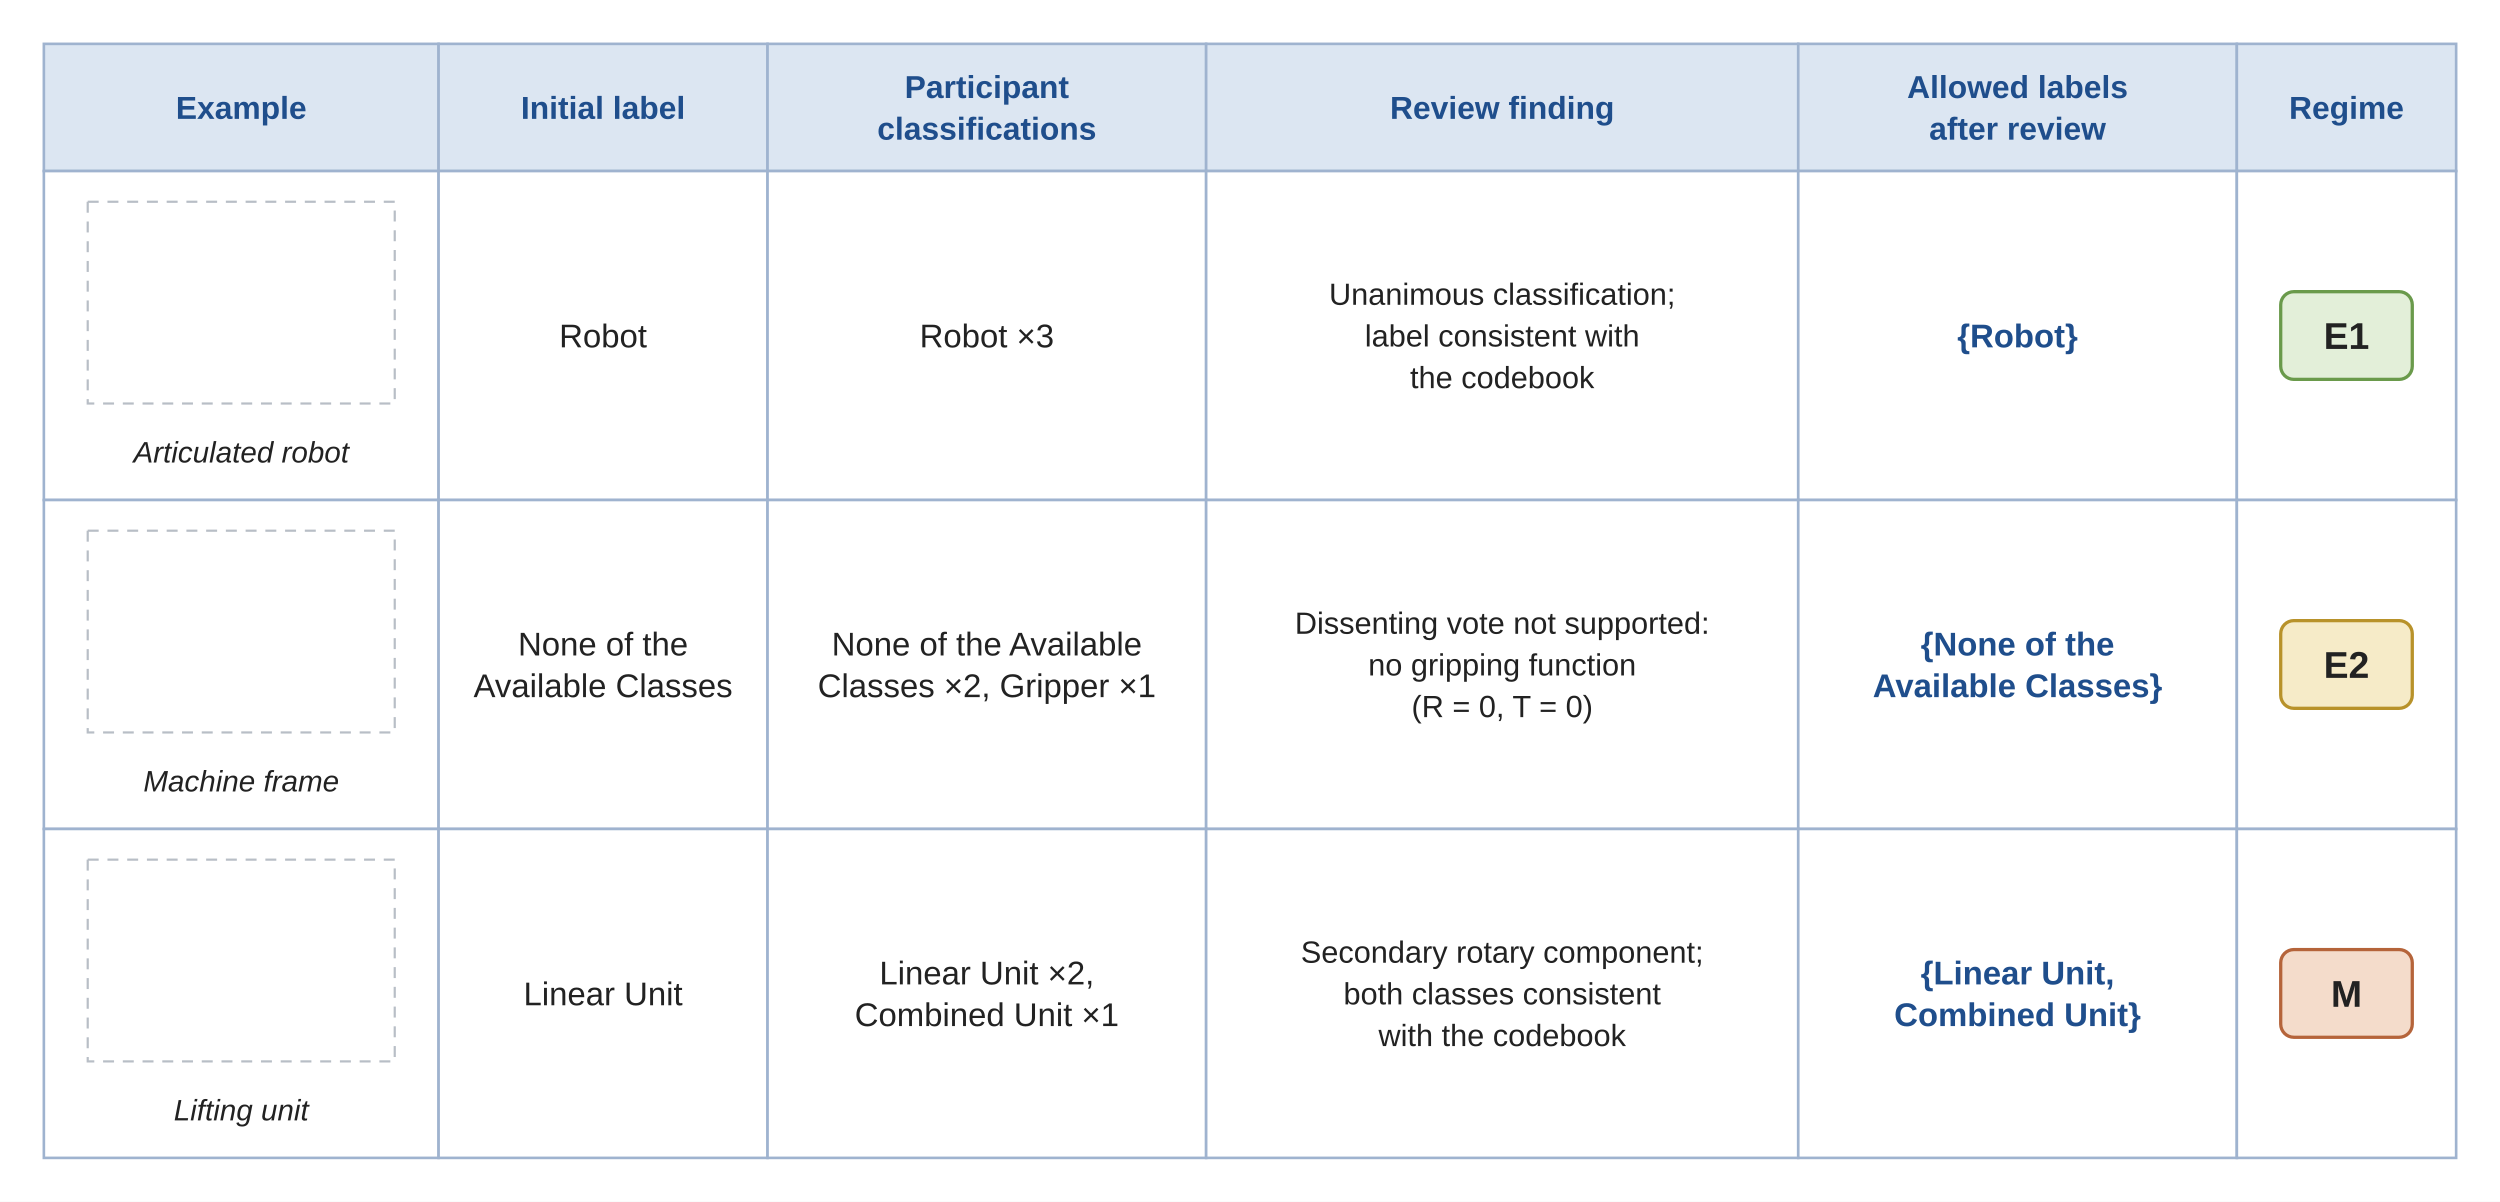
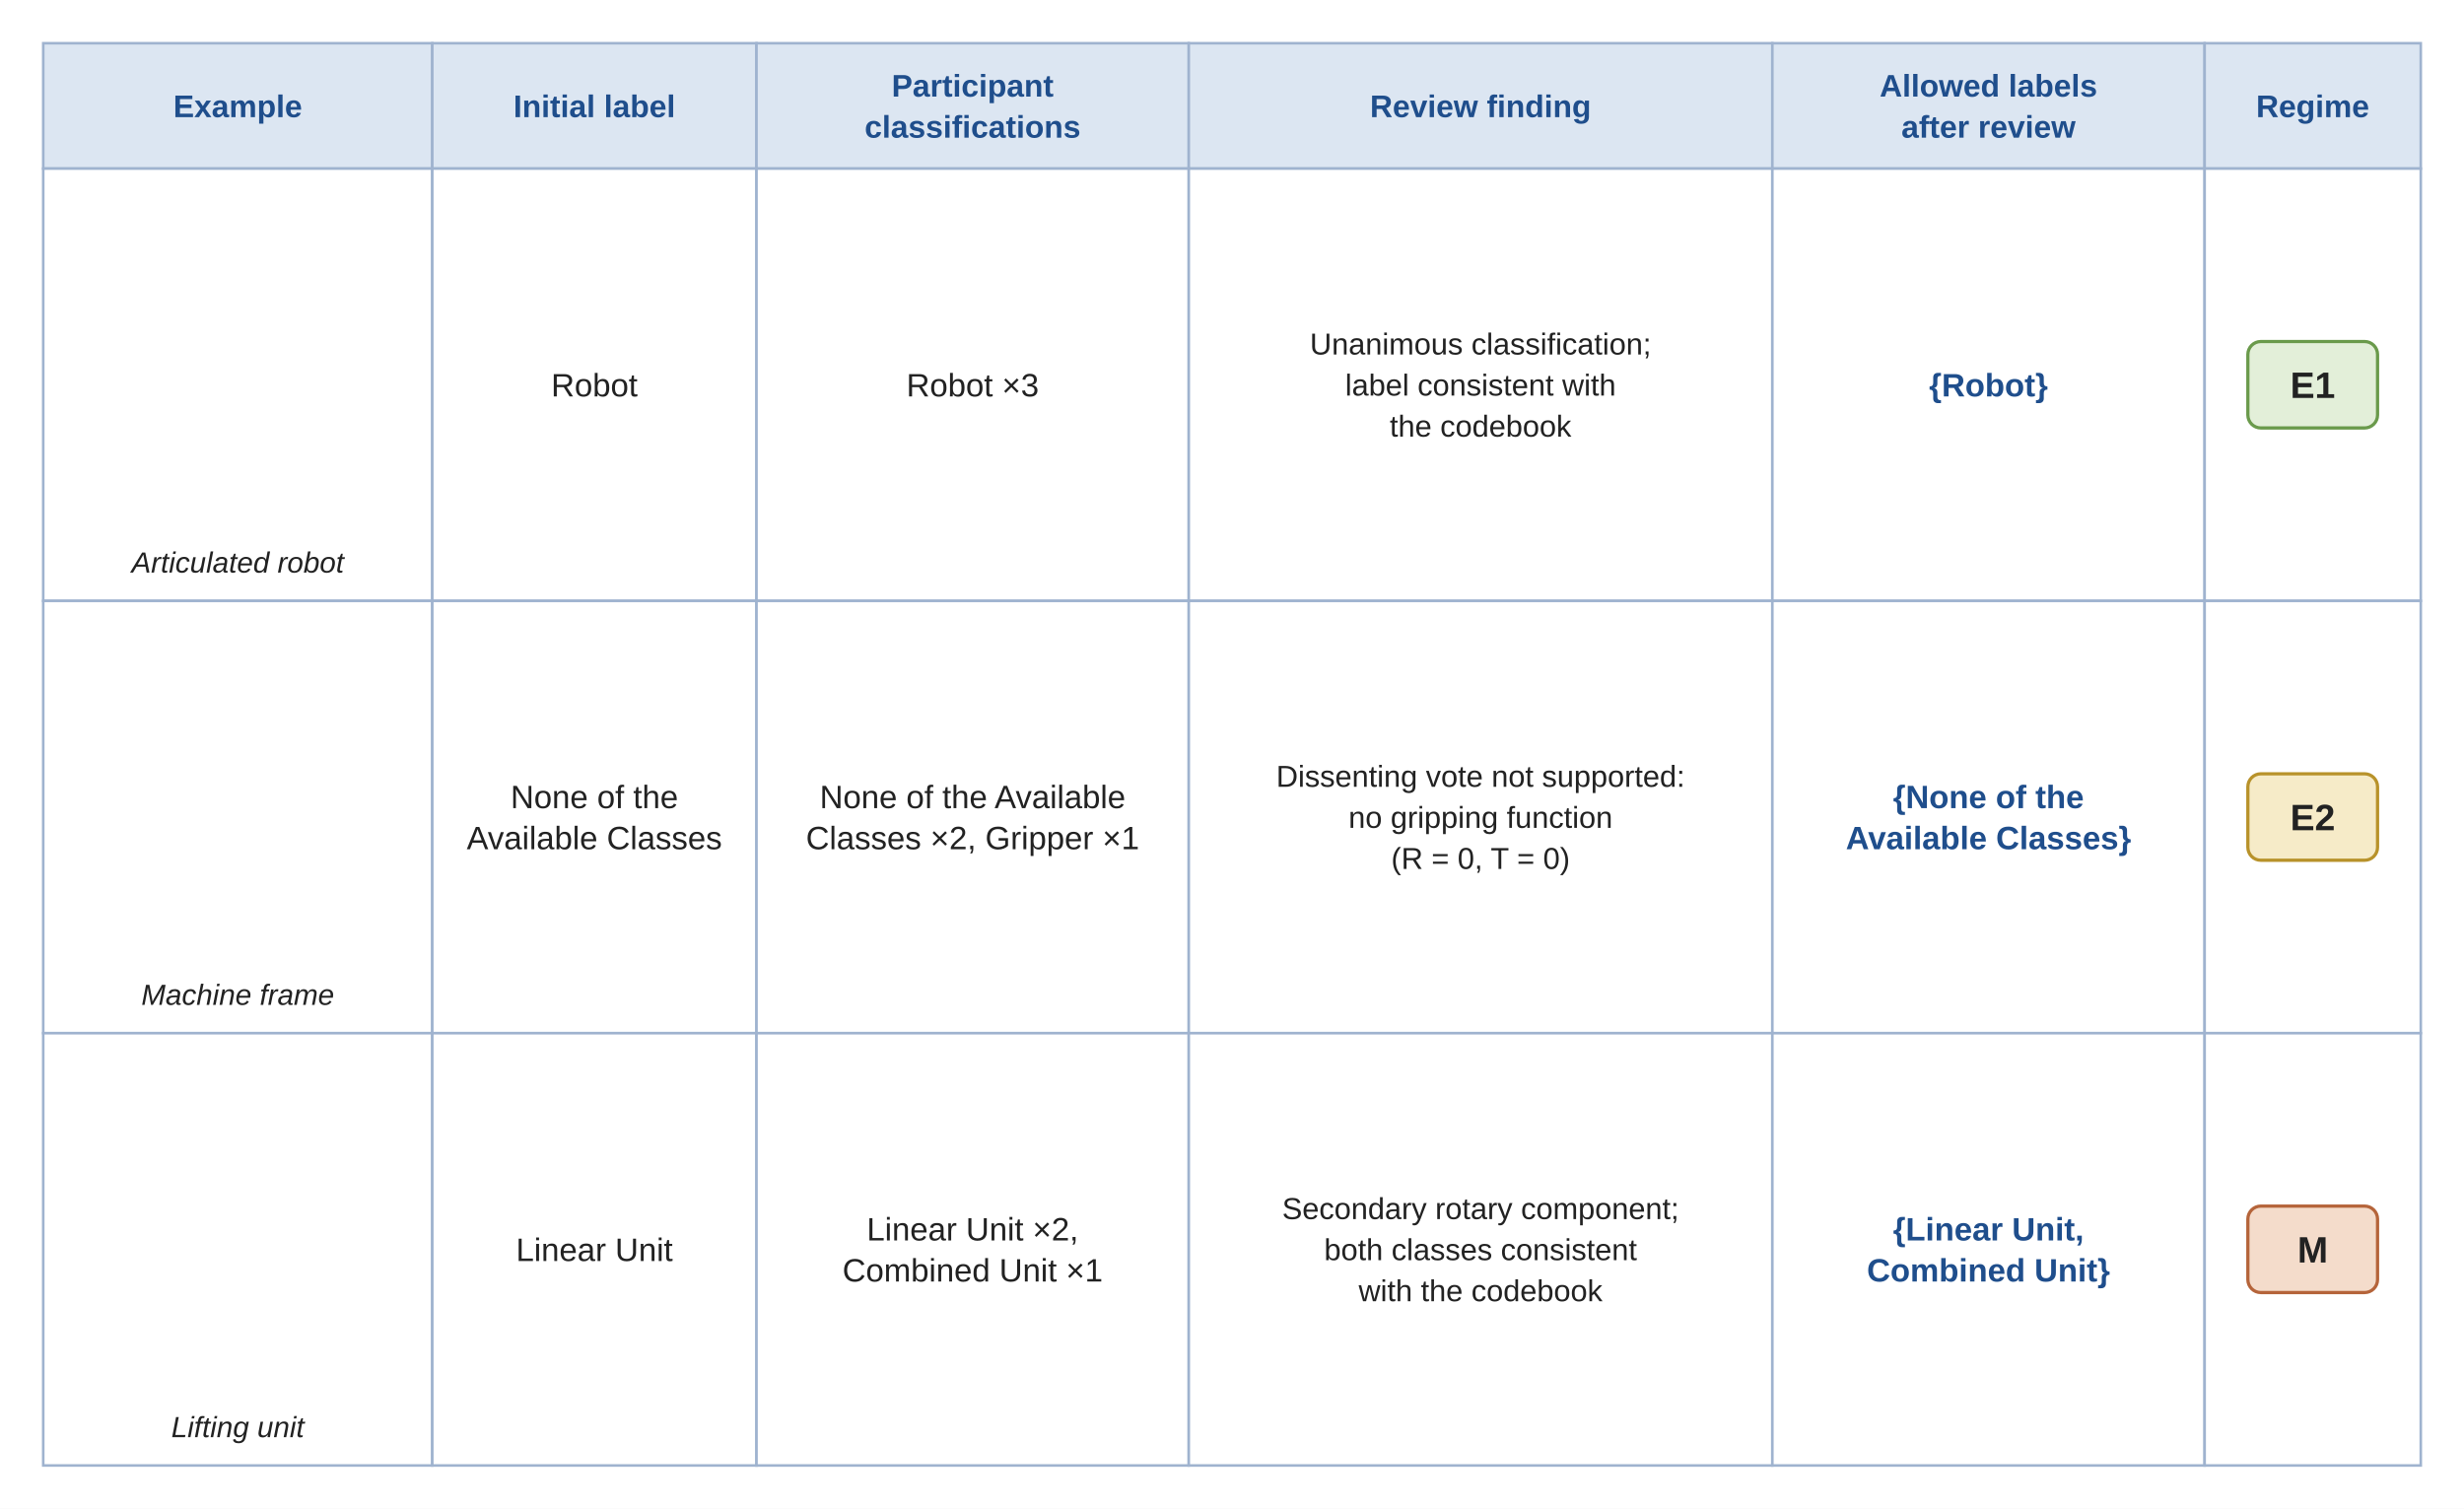
- <svg xmlns="http://www.w3.org/2000/svg" width="1140" height="548" viewBox="0 0 1140 548">
+ <svg xmlns="http://www.w3.org/2000/svg" width="1140" height="698" viewBox="0 0 1140 698">
  <rect width="100%" height="100%" fill="white" />
  <rect x="20" y="20" width="180" height="58" rx="0" fill="#DCE6F2" stroke="#9FB3CF" stroke-width="1.2" />
  <text x="110.0" y="54.2" font-family="Liberation Sans" font-size="14.5" font-weight="bold" font-style="normal" fill="#1F4E8C" text-anchor="middle">Example</text>
  <rect x="200" y="20" width="150" height="58" rx="0" fill="#DCE6F2" stroke="#9FB3CF" stroke-width="1.2" />
  <text x="275.0" y="54.2" font-family="Liberation Sans" font-size="14.5" font-weight="bold" font-style="normal" fill="#1F4E8C" text-anchor="middle">Initial label</text>
  <rect x="350" y="20" width="200" height="58" rx="0" fill="#DCE6F2" stroke="#9FB3CF" stroke-width="1.2" />
  <text x="450.0" y="44.7" font-family="Liberation Sans" font-size="14.5" font-weight="bold" font-style="normal" fill="#1F4E8C" text-anchor="middle">Participant</text>
  <text x="450.0" y="63.7" font-family="Liberation Sans" font-size="14.5" font-weight="bold" font-style="normal" fill="#1F4E8C" text-anchor="middle">classifications</text>
  <rect x="550" y="20" width="270" height="58" rx="0" fill="#DCE6F2" stroke="#9FB3CF" stroke-width="1.2" />
  <text x="685.0" y="54.2" font-family="Liberation Sans" font-size="14.5" font-weight="bold" font-style="normal" fill="#1F4E8C" text-anchor="middle">Review finding</text>
  <rect x="820" y="20" width="200" height="58" rx="0" fill="#DCE6F2" stroke="#9FB3CF" stroke-width="1.2" />
  <text x="920.0" y="44.7" font-family="Liberation Sans" font-size="14.5" font-weight="bold" font-style="normal" fill="#1F4E8C" text-anchor="middle">Allowed labels</text>
  <text x="920.0" y="63.7" font-family="Liberation Sans" font-size="14.5" font-weight="bold" font-style="normal" fill="#1F4E8C" text-anchor="middle">after review</text>
  <rect x="1020" y="20" width="100" height="58" rx="0" fill="#DCE6F2" stroke="#9FB3CF" stroke-width="1.2" />
  <text x="1070.0" y="54.2" font-family="Liberation Sans" font-size="14.5" font-weight="bold" font-style="normal" fill="#1F4E8C" text-anchor="middle">Regime</text>
-   <rect x="20" y="78" width="180" height="150" rx="0" fill="white" stroke="#9FB3CF" stroke-width="1.2" />
-   <rect x="40" y="92" width="140" height="92" fill="white" stroke="#B8BEC6" stroke-width="1" stroke-dasharray="5,4" />
-   <text x="110.0" y="210.9" font-family="Liberation Sans" font-size="13.5" font-weight="normal" font-style="italic" fill="#222222" text-anchor="middle">Articulated robot</text>
-   <rect x="200" y="78" width="150" height="150" rx="0" fill="white" stroke="#9FB3CF" stroke-width="1.2" />
-   <text x="275.0" y="158.4" font-family="Liberation Sans" font-size="15" font-weight="normal" font-style="normal" fill="#222222" text-anchor="middle">Robot</text>
-   <rect x="350" y="78" width="200" height="150" rx="0" fill="white" stroke="#9FB3CF" stroke-width="1.2" />
-   <text x="450.0" y="158.4" font-family="Liberation Sans" font-size="15" font-weight="normal" font-style="normal" fill="#222222" text-anchor="middle">Robot ×3</text>
-   <rect x="550" y="78" width="270" height="150" rx="0" fill="white" stroke="#9FB3CF" stroke-width="1.2" />
-   <text x="685.0" y="139.0" font-family="Liberation Sans" font-size="14" font-weight="normal" font-style="normal" fill="#222222" text-anchor="middle">Unanimous classification;</text>
-   <text x="685.0" y="158.0" font-family="Liberation Sans" font-size="14" font-weight="normal" font-style="normal" fill="#222222" text-anchor="middle">label consistent with</text>
-   <text x="685.0" y="177.0" font-family="Liberation Sans" font-size="14" font-weight="normal" font-style="normal" fill="#222222" text-anchor="middle">the codebook</text>
-   <rect x="820" y="78" width="200" height="150" rx="0" fill="white" stroke="#9FB3CF" stroke-width="1.2" />
-   <text x="920.0" y="158.4" font-family="Liberation Sans" font-size="15" font-weight="bold" font-style="normal" fill="#1F4E8C" text-anchor="middle">{Robot}</text>
-   <rect x="1020" y="78" width="100" height="150" rx="0" fill="white" stroke="#9FB3CF" stroke-width="1.2" />
-   <rect x="1040.0" y="133.0" width="60" height="40" rx="6" fill="#E3EFD9" stroke="#6A9A4B" stroke-width="1.5" />
-   <text x="1070.0" y="159.1" font-family="Liberation Sans" font-size="17" font-weight="bold" font-style="normal" fill="#222222" text-anchor="middle">E1</text>
-   <rect x="20" y="228" width="180" height="150" rx="0" fill="white" stroke="#9FB3CF" stroke-width="1.2" />
-   <rect x="40" y="242" width="140" height="92" fill="white" stroke="#B8BEC6" stroke-width="1" stroke-dasharray="5,4" />
-   <text x="110.0" y="360.9" font-family="Liberation Sans" font-size="13.5" font-weight="normal" font-style="italic" fill="#222222" text-anchor="middle">Machine frame</text>
-   <rect x="200" y="228" width="150" height="150" rx="0" fill="white" stroke="#9FB3CF" stroke-width="1.2" />
-   <text x="275.0" y="298.9" font-family="Liberation Sans" font-size="15" font-weight="normal" font-style="normal" fill="#222222" text-anchor="middle">None of the</text>
-   <text x="275.0" y="317.9" font-family="Liberation Sans" font-size="15" font-weight="normal" font-style="normal" fill="#222222" text-anchor="middle">Available Classes</text>
-   <rect x="350" y="228" width="200" height="150" rx="0" fill="white" stroke="#9FB3CF" stroke-width="1.2" />
-   <text x="450.0" y="298.9" font-family="Liberation Sans" font-size="15" font-weight="normal" font-style="normal" fill="#222222" text-anchor="middle">None of the Available</text>
-   <text x="450.0" y="317.9" font-family="Liberation Sans" font-size="15" font-weight="normal" font-style="normal" fill="#222222" text-anchor="middle">Classes ×2, Gripper ×1</text>
-   <rect x="550" y="228" width="270" height="150" rx="0" fill="white" stroke="#9FB3CF" stroke-width="1.2" />
-   <text x="685.0" y="289.0" font-family="Liberation Sans" font-size="14" font-weight="normal" font-style="normal" fill="#222222" text-anchor="middle">Dissenting vote not supported:</text>
-   <text x="685.0" y="308.0" font-family="Liberation Sans" font-size="14" font-weight="normal" font-style="normal" fill="#222222" text-anchor="middle">no gripping function</text>
-   <text x="685.0" y="327.0" font-family="Liberation Sans" font-size="14" font-weight="normal" font-style="normal" fill="#222222" text-anchor="middle">(R = 0, T = 0)</text>
-   <rect x="820" y="228" width="200" height="150" rx="0" fill="white" stroke="#9FB3CF" stroke-width="1.2" />
-   <text x="920.0" y="298.9" font-family="Liberation Sans" font-size="15" font-weight="bold" font-style="normal" fill="#1F4E8C" text-anchor="middle">{None of the</text>
-   <text x="920.0" y="317.9" font-family="Liberation Sans" font-size="15" font-weight="bold" font-style="normal" fill="#1F4E8C" text-anchor="middle">Available Classes}</text>
-   <rect x="1020" y="228" width="100" height="150" rx="0" fill="white" stroke="#9FB3CF" stroke-width="1.2" />
-   <rect x="1040.0" y="283.0" width="60" height="40" rx="6" fill="#F6EBC8" stroke="#B8922A" stroke-width="1.5" />
-   <text x="1070.0" y="309.1" font-family="Liberation Sans" font-size="17" font-weight="bold" font-style="normal" fill="#222222" text-anchor="middle">E2</text>
-   <rect x="20" y="378" width="180" height="150" rx="0" fill="white" stroke="#9FB3CF" stroke-width="1.2" />
-   <rect x="40" y="392" width="140" height="92" fill="white" stroke="#B8BEC6" stroke-width="1" stroke-dasharray="5,4" />
-   <text x="110.0" y="510.9" font-family="Liberation Sans" font-size="13.5" font-weight="normal" font-style="italic" fill="#222222" text-anchor="middle">Lifting unit</text>
-   <rect x="200" y="378" width="150" height="150" rx="0" fill="white" stroke="#9FB3CF" stroke-width="1.2" />
-   <text x="275.0" y="458.4" font-family="Liberation Sans" font-size="15" font-weight="normal" font-style="normal" fill="#222222" text-anchor="middle">Linear Unit</text>
-   <rect x="350" y="378" width="200" height="150" rx="0" fill="white" stroke="#9FB3CF" stroke-width="1.2" />
-   <text x="450.0" y="448.9" font-family="Liberation Sans" font-size="15" font-weight="normal" font-style="normal" fill="#222222" text-anchor="middle">Linear Unit ×2,</text>
-   <text x="450.0" y="467.9" font-family="Liberation Sans" font-size="15" font-weight="normal" font-style="normal" fill="#222222" text-anchor="middle">Combined Unit ×1</text>
-   <rect x="550" y="378" width="270" height="150" rx="0" fill="white" stroke="#9FB3CF" stroke-width="1.2" />
-   <text x="685.0" y="439.0" font-family="Liberation Sans" font-size="14" font-weight="normal" font-style="normal" fill="#222222" text-anchor="middle">Secondary rotary component;</text>
-   <text x="685.0" y="458.0" font-family="Liberation Sans" font-size="14" font-weight="normal" font-style="normal" fill="#222222" text-anchor="middle">both classes consistent</text>
-   <text x="685.0" y="477.0" font-family="Liberation Sans" font-size="14" font-weight="normal" font-style="normal" fill="#222222" text-anchor="middle">with the codebook</text>
-   <rect x="820" y="378" width="200" height="150" rx="0" fill="white" stroke="#9FB3CF" stroke-width="1.2" />
-   <text x="920.0" y="448.9" font-family="Liberation Sans" font-size="15" font-weight="bold" font-style="normal" fill="#1F4E8C" text-anchor="middle">{Linear Unit,</text>
-   <text x="920.0" y="467.9" font-family="Liberation Sans" font-size="15" font-weight="bold" font-style="normal" fill="#1F4E8C" text-anchor="middle">Combined Unit}</text>
-   <rect x="1020" y="378" width="100" height="150" rx="0" fill="white" stroke="#9FB3CF" stroke-width="1.2" />
-   <rect x="1040.0" y="433.0" width="60" height="40" rx="6" fill="#F4DCCB" stroke="#B5643A" stroke-width="1.5" />
-   <text x="1070.0" y="459.1" font-family="Liberation Sans" font-size="17" font-weight="bold" font-style="normal" fill="#222222" text-anchor="middle">M</text>
+   <rect x="20" y="78" width="180" height="200" rx="0" fill="white" stroke="#9FB3CF" stroke-width="1.2" />
+   <text x="110.0" y="264.9" font-family="Liberation Sans" font-size="13.5" font-weight="normal" font-style="italic" fill="#222222" text-anchor="middle">Articulated robot</text>
+   <rect x="200" y="78" width="150" height="200" rx="0" fill="white" stroke="#9FB3CF" stroke-width="1.2" />
+   <text x="275.0" y="183.4" font-family="Liberation Sans" font-size="15" font-weight="normal" font-style="normal" fill="#222222" text-anchor="middle">Robot</text>
+   <rect x="350" y="78" width="200" height="200" rx="0" fill="white" stroke="#9FB3CF" stroke-width="1.2" />
+   <text x="450.0" y="183.4" font-family="Liberation Sans" font-size="15" font-weight="normal" font-style="normal" fill="#222222" text-anchor="middle">Robot ×3</text>
+   <rect x="550" y="78" width="270" height="200" rx="0" fill="white" stroke="#9FB3CF" stroke-width="1.2" />
+   <text x="685.0" y="164.0" font-family="Liberation Sans" font-size="14" font-weight="normal" font-style="normal" fill="#222222" text-anchor="middle">Unanimous classification;</text>
+   <text x="685.0" y="183.0" font-family="Liberation Sans" font-size="14" font-weight="normal" font-style="normal" fill="#222222" text-anchor="middle">label consistent with</text>
+   <text x="685.0" y="202.0" font-family="Liberation Sans" font-size="14" font-weight="normal" font-style="normal" fill="#222222" text-anchor="middle">the codebook</text>
+   <rect x="820" y="78" width="200" height="200" rx="0" fill="white" stroke="#9FB3CF" stroke-width="1.2" />
+   <text x="920.0" y="183.4" font-family="Liberation Sans" font-size="15" font-weight="bold" font-style="normal" fill="#1F4E8C" text-anchor="middle">{Robot}</text>
+   <rect x="1020" y="78" width="100" height="200" rx="0" fill="white" stroke="#9FB3CF" stroke-width="1.2" />
+   <rect x="1040.0" y="158.0" width="60" height="40" rx="6" fill="#E3EFD9" stroke="#6A9A4B" stroke-width="1.5" />
+   <text x="1070.0" y="184.1" font-family="Liberation Sans" font-size="17" font-weight="bold" font-style="normal" fill="#222222" text-anchor="middle">E1</text>
+   <rect x="20" y="278" width="180" height="200" rx="0" fill="white" stroke="#9FB3CF" stroke-width="1.2" />
+   <text x="110.0" y="464.9" font-family="Liberation Sans" font-size="13.5" font-weight="normal" font-style="italic" fill="#222222" text-anchor="middle">Machine frame</text>
+   <rect x="200" y="278" width="150" height="200" rx="0" fill="white" stroke="#9FB3CF" stroke-width="1.2" />
+   <text x="275.0" y="373.9" font-family="Liberation Sans" font-size="15" font-weight="normal" font-style="normal" fill="#222222" text-anchor="middle">None of the</text>
+   <text x="275.0" y="392.9" font-family="Liberation Sans" font-size="15" font-weight="normal" font-style="normal" fill="#222222" text-anchor="middle">Available Classes</text>
+   <rect x="350" y="278" width="200" height="200" rx="0" fill="white" stroke="#9FB3CF" stroke-width="1.2" />
+   <text x="450.0" y="373.9" font-family="Liberation Sans" font-size="15" font-weight="normal" font-style="normal" fill="#222222" text-anchor="middle">None of the Available</text>
+   <text x="450.0" y="392.9" font-family="Liberation Sans" font-size="15" font-weight="normal" font-style="normal" fill="#222222" text-anchor="middle">Classes ×2, Gripper ×1</text>
+   <rect x="550" y="278" width="270" height="200" rx="0" fill="white" stroke="#9FB3CF" stroke-width="1.2" />
+   <text x="685.0" y="364.0" font-family="Liberation Sans" font-size="14" font-weight="normal" font-style="normal" fill="#222222" text-anchor="middle">Dissenting vote not supported:</text>
+   <text x="685.0" y="383.0" font-family="Liberation Sans" font-size="14" font-weight="normal" font-style="normal" fill="#222222" text-anchor="middle">no gripping function</text>
+   <text x="685.0" y="402.0" font-family="Liberation Sans" font-size="14" font-weight="normal" font-style="normal" fill="#222222" text-anchor="middle">(R = 0, T = 0)</text>
+   <rect x="820" y="278" width="200" height="200" rx="0" fill="white" stroke="#9FB3CF" stroke-width="1.2" />
+   <text x="920.0" y="373.9" font-family="Liberation Sans" font-size="15" font-weight="bold" font-style="normal" fill="#1F4E8C" text-anchor="middle">{None of the</text>
+   <text x="920.0" y="392.9" font-family="Liberation Sans" font-size="15" font-weight="bold" font-style="normal" fill="#1F4E8C" text-anchor="middle">Available Classes}</text>
+   <rect x="1020" y="278" width="100" height="200" rx="0" fill="white" stroke="#9FB3CF" stroke-width="1.2" />
+   <rect x="1040.0" y="358.0" width="60" height="40" rx="6" fill="#F6EBC8" stroke="#B8922A" stroke-width="1.5" />
+   <text x="1070.0" y="384.1" font-family="Liberation Sans" font-size="17" font-weight="bold" font-style="normal" fill="#222222" text-anchor="middle">E2</text>
+   <rect x="20" y="478" width="180" height="200" rx="0" fill="white" stroke="#9FB3CF" stroke-width="1.2" />
+   <text x="110.0" y="664.9" font-family="Liberation Sans" font-size="13.5" font-weight="normal" font-style="italic" fill="#222222" text-anchor="middle">Lifting unit</text>
+   <rect x="200" y="478" width="150" height="200" rx="0" fill="white" stroke="#9FB3CF" stroke-width="1.2" />
+   <text x="275.0" y="583.4" font-family="Liberation Sans" font-size="15" font-weight="normal" font-style="normal" fill="#222222" text-anchor="middle">Linear Unit</text>
+   <rect x="350" y="478" width="200" height="200" rx="0" fill="white" stroke="#9FB3CF" stroke-width="1.2" />
+   <text x="450.0" y="573.9" font-family="Liberation Sans" font-size="15" font-weight="normal" font-style="normal" fill="#222222" text-anchor="middle">Linear Unit ×2,</text>
+   <text x="450.0" y="592.9" font-family="Liberation Sans" font-size="15" font-weight="normal" font-style="normal" fill="#222222" text-anchor="middle">Combined Unit ×1</text>
+   <rect x="550" y="478" width="270" height="200" rx="0" fill="white" stroke="#9FB3CF" stroke-width="1.2" />
+   <text x="685.0" y="564.0" font-family="Liberation Sans" font-size="14" font-weight="normal" font-style="normal" fill="#222222" text-anchor="middle">Secondary rotary component;</text>
+   <text x="685.0" y="583.0" font-family="Liberation Sans" font-size="14" font-weight="normal" font-style="normal" fill="#222222" text-anchor="middle">both classes consistent</text>
+   <text x="685.0" y="602.0" font-family="Liberation Sans" font-size="14" font-weight="normal" font-style="normal" fill="#222222" text-anchor="middle">with the codebook</text>
+   <rect x="820" y="478" width="200" height="200" rx="0" fill="white" stroke="#9FB3CF" stroke-width="1.2" />
+   <text x="920.0" y="573.9" font-family="Liberation Sans" font-size="15" font-weight="bold" font-style="normal" fill="#1F4E8C" text-anchor="middle">{Linear Unit,</text>
+   <text x="920.0" y="592.9" font-family="Liberation Sans" font-size="15" font-weight="bold" font-style="normal" fill="#1F4E8C" text-anchor="middle">Combined Unit}</text>
+   <rect x="1020" y="478" width="100" height="200" rx="0" fill="white" stroke="#9FB3CF" stroke-width="1.2" />
+   <rect x="1040.0" y="558.0" width="60" height="40" rx="6" fill="#F4DCCB" stroke="#B5643A" stroke-width="1.5" />
+   <text x="1070.0" y="584.1" font-family="Liberation Sans" font-size="17" font-weight="bold" font-style="normal" fill="#222222" text-anchor="middle">M</text>
</svg>
